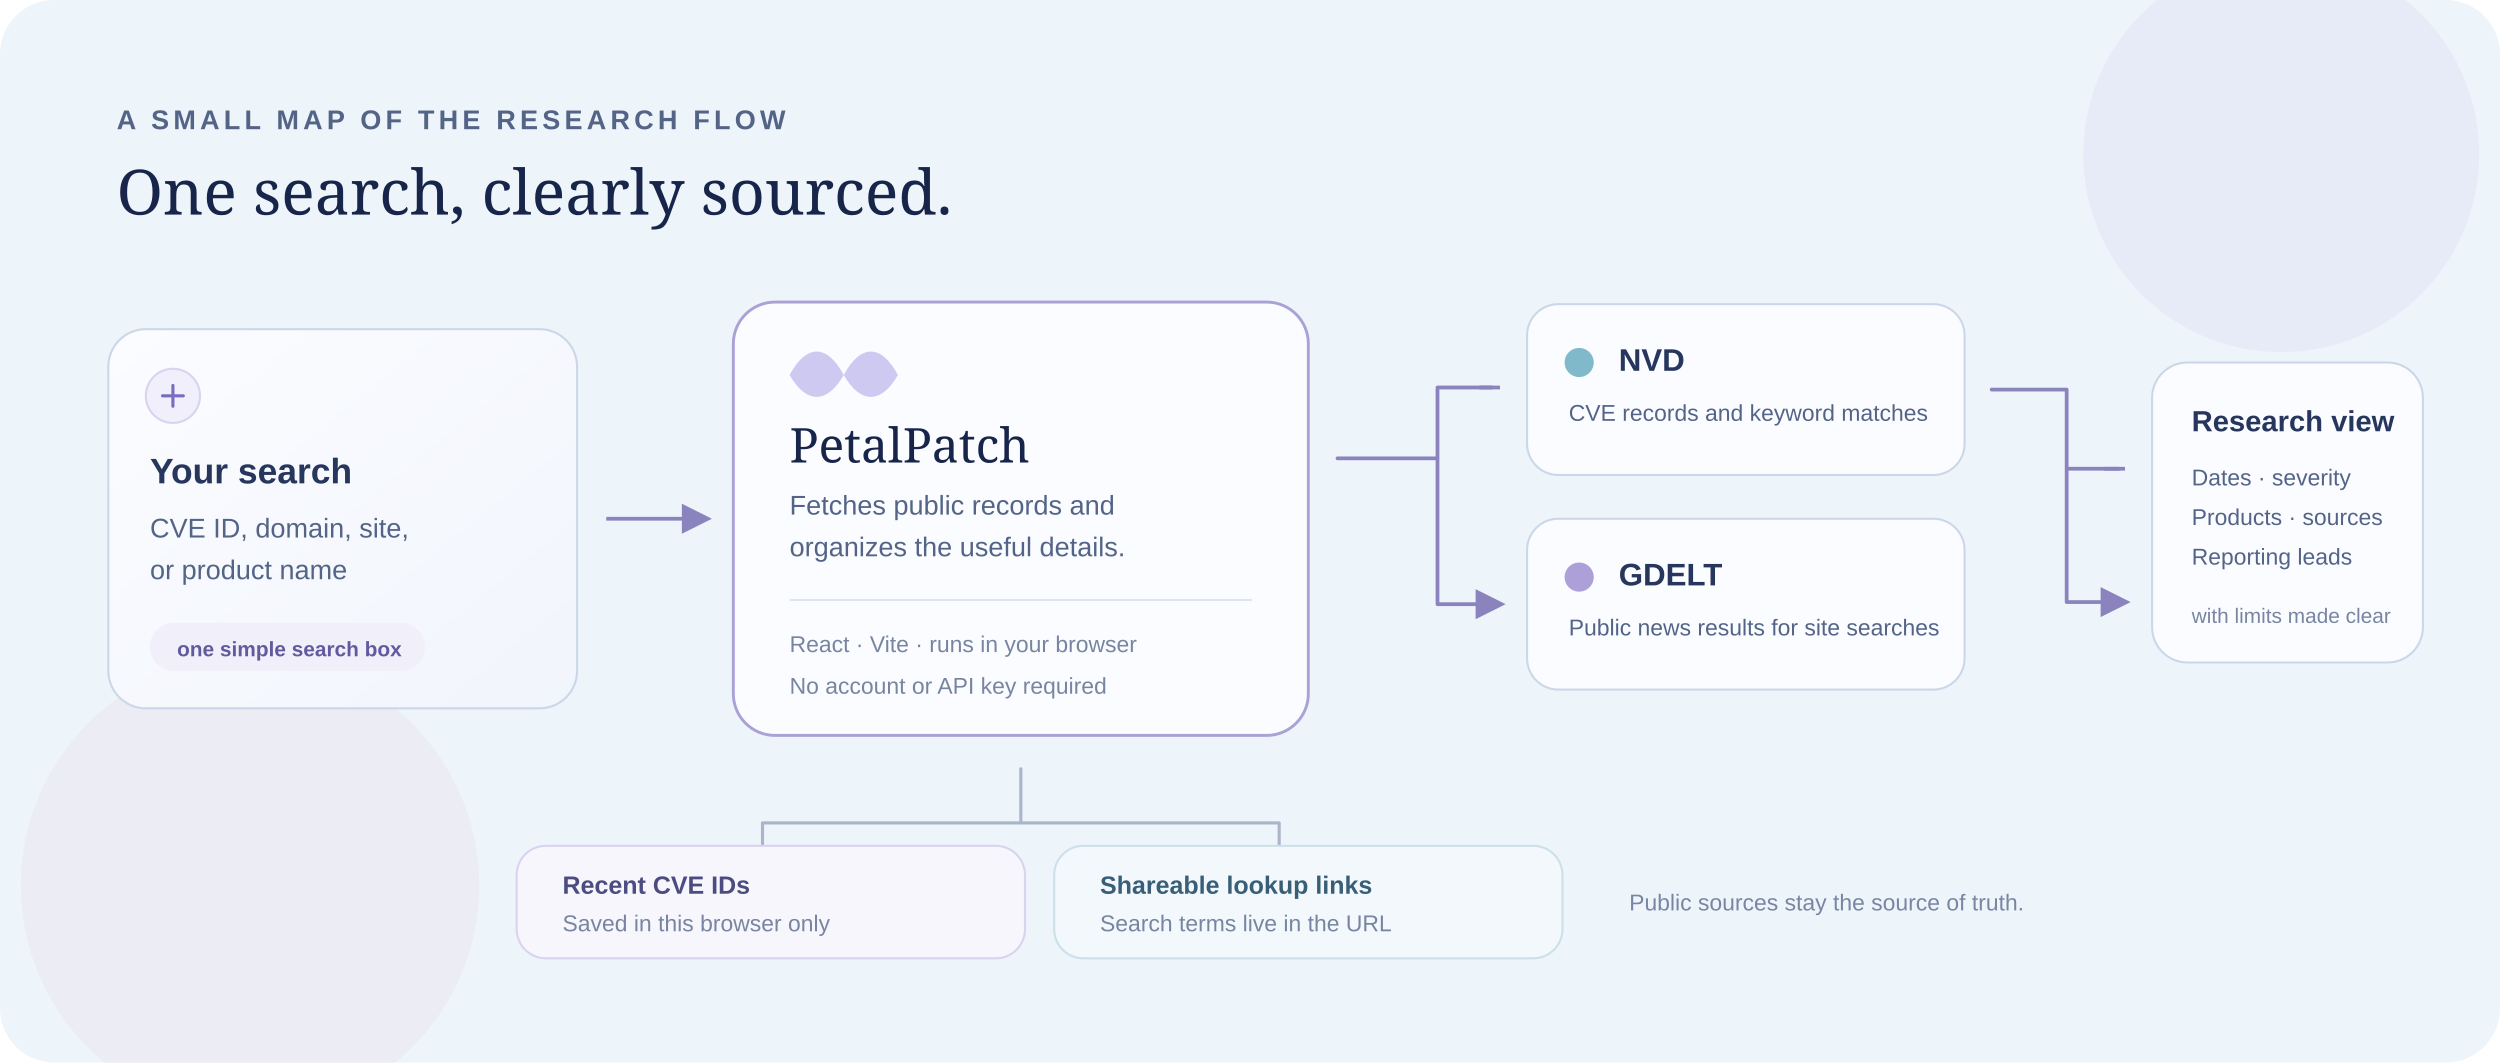
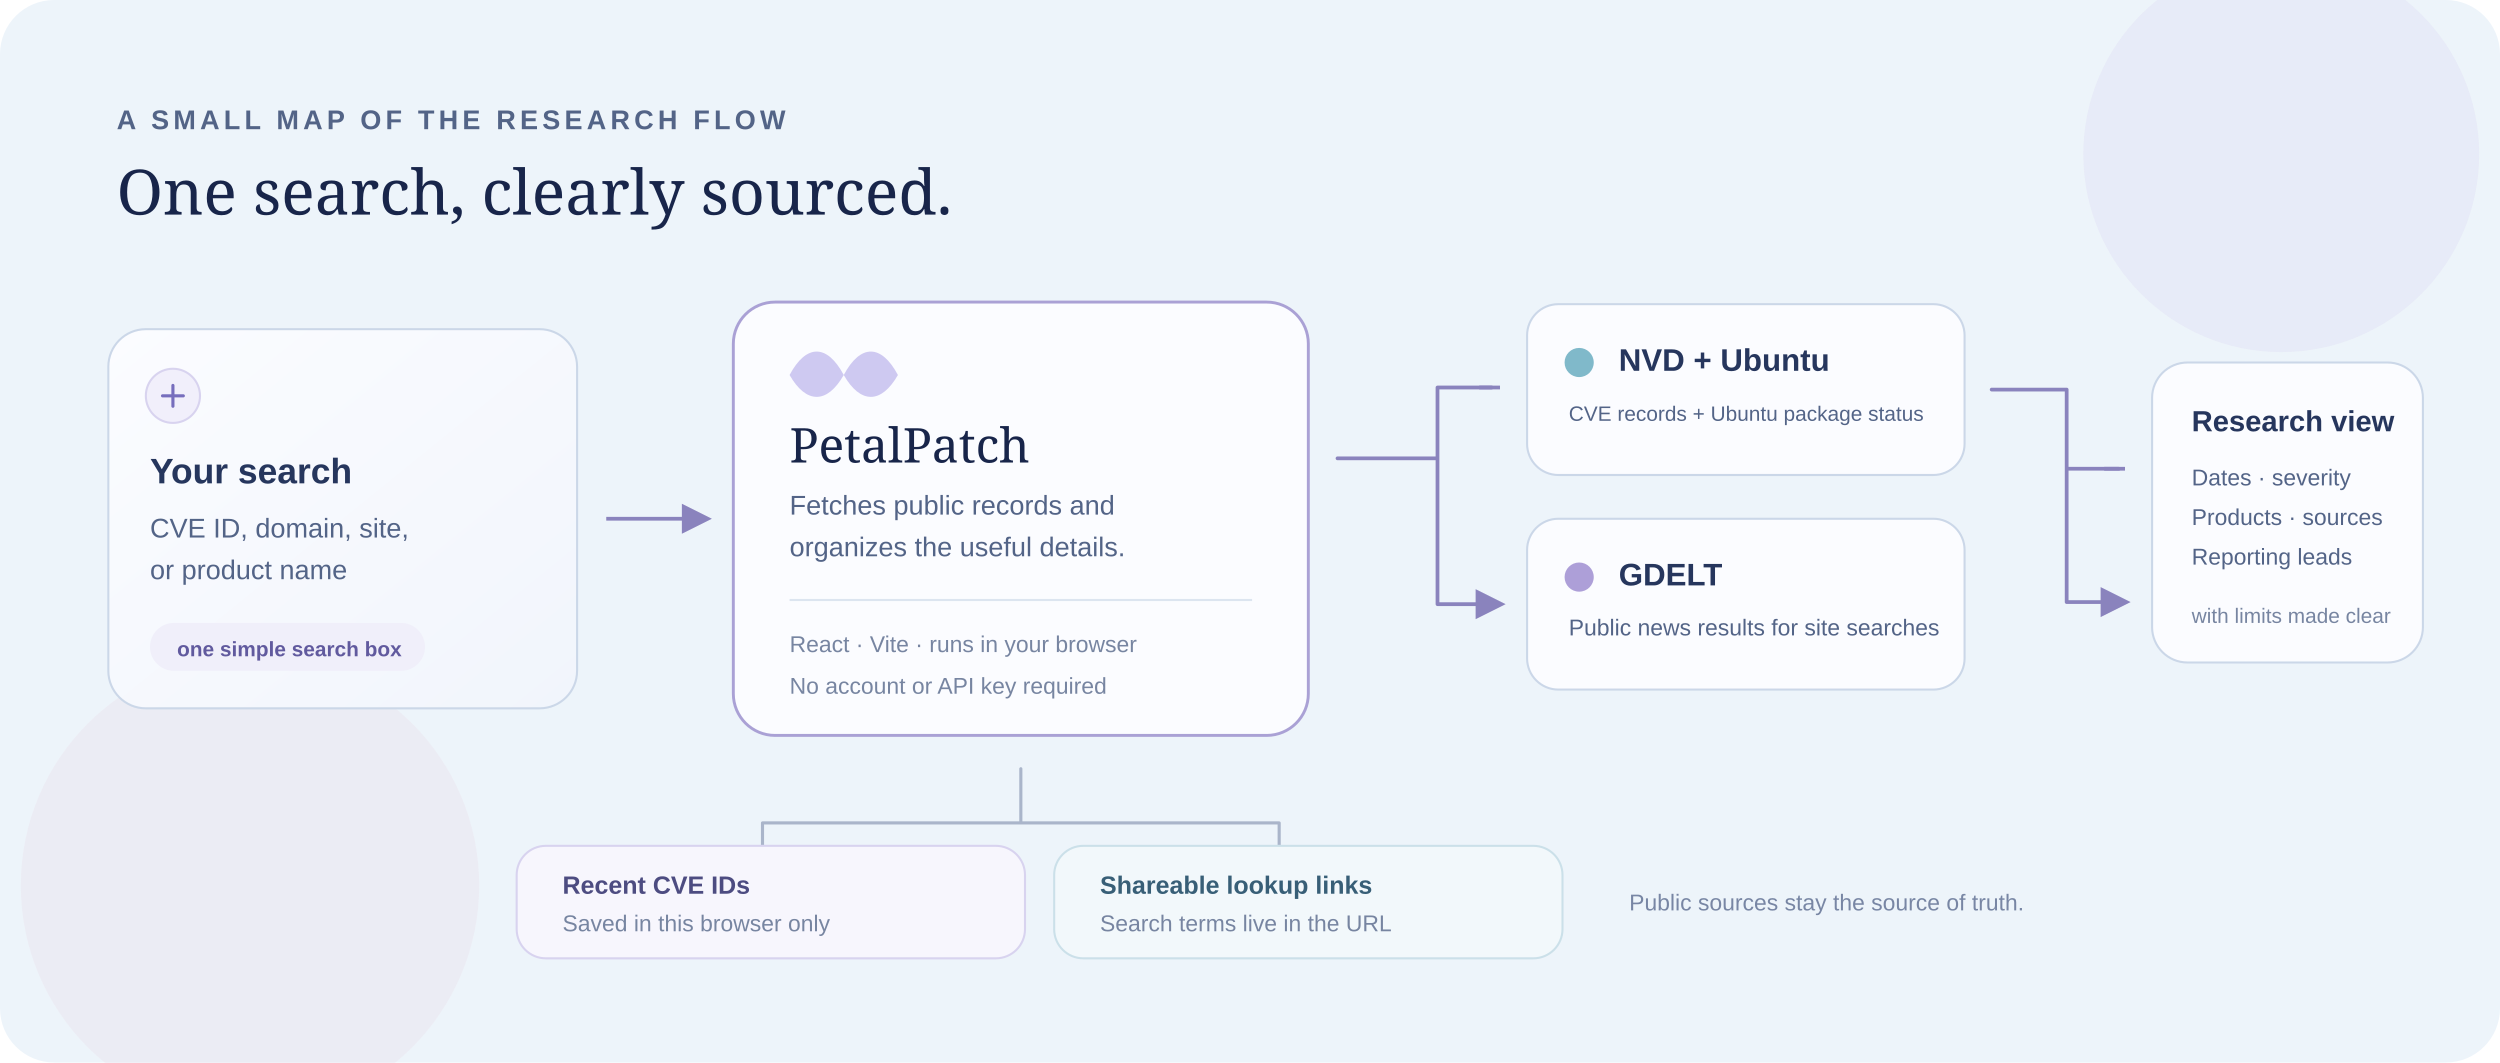
<svg xmlns="http://www.w3.org/2000/svg" viewBox="0 0 1200 510" role="img" aria-labelledby="title desc">
  <defs>
    <marker id="arrow" markerWidth="8" markerHeight="8" refX="6.5" refY="4" orient="auto">
      <path d="M0 0 8 4 0 8Z" fill="#8a83bd" />
    </marker>
    <linearGradient id="paper" x1="0" y1="0" x2="1" y2="1">
      <stop stop-color="#fbfcff" />
      <stop offset="1" stop-color="#f1f5fc" />
    </linearGradient>
  </defs>
  <rect width="1200" height="510" rx="26" fill="#edf4fa" />
  <circle cx="1095" cy="74" r="95" fill="#dcd8f2" opacity=".34" />
  <circle cx="120" cy="425" r="110" fill="#e8d3e1" opacity=".24" />
  <text x="56" y="62" fill="#536487" font-family="Segoe UI, Arial, sans-serif" font-size="13" font-weight="700" letter-spacing="2">A SMALL MAP OF THE RESEARCH FLOW</text>
  <text x="56" y="103" fill="#18254a" font-family="Georgia, serif" font-size="30">One search, clearly sourced.</text>
  <g font-family="Segoe UI, Arial, sans-serif">
    <rect x="52" y="158" width="225" height="182" rx="18" fill="url(#paper)" stroke="#cbd7e8" />
    <circle cx="83" cy="190" r="13" fill="#f1effb" stroke="#d8d3ef" />
    <path d="M78 190h10m-5-5v10" stroke="#776ebd" stroke-width="1.5" stroke-linecap="round" />
    <text x="72" y="232" fill="#26365d" font-size="17" font-weight="700">Your search</text>
    <text x="72" y="258" fill="#536487" font-size="13">CVE ID, domain, site,</text>
    <text x="72" y="278" fill="#536487" font-size="13">or product name</text>
    <rect x="72" y="299" width="132" height="23" rx="11.5" fill="#f0effa" />
    <text x="85" y="315" fill="#615a9e" font-size="10" font-weight="600">one simple search box</text>
    <path d="M291 249h48" fill="none" stroke="#8a83bd" stroke-width="1.8" marker-end="url(#arrow)" />
    <rect x="352" y="145" width="276" height="208" rx="20" fill="#fbfcff" stroke="#aaa1d5" stroke-width="1.4" />
    <path d="M379 180c8-15 18-15 26 0 8-15 18-15 26 0-8 14-18 14-26 0-8 14-18 14-26 0Z" fill="#bdb5eb" opacity=".72" />
    <text x="379" y="222" fill="#18254a" font-family="Georgia, serif" font-size="23">PetalPatch</text>
    <text x="379" y="247" fill="#536487" font-size="13">Fetches public records and</text>
    <text x="379" y="267" fill="#536487" font-size="13">organizes the useful details.</text>
    <line x1="379" y1="288" x2="601" y2="288" stroke="#dce5f0" />
    <text x="379" y="313" fill="#7785a1" font-size="11">React · Vite · runs in your browser</text>
    <text x="379" y="333" fill="#7785a1" font-size="11">No account or API key required</text>
    <path d="M642 220h48v-34h26m-26 34v70h26" fill="none" stroke="#8a83bd" stroke-width="1.8" stroke-linecap="round" stroke-linejoin="round" />
    <path d="M710 186h10m-10 104h10" fill="none" stroke="#8a83bd" stroke-width="1.8" marker-end="url(#arrow)" />
    <rect x="733" y="146" width="210" height="82" rx="15" fill="#fbfcff" stroke="#cbd7e8" />
    <circle cx="758" cy="174" r="7" fill="#80b9ca" />
-     <text x="777" y="178" fill="#26365d" font-size="15" font-weight="700">NVD</text>
-     <text x="753" y="202" fill="#536487" font-size="11">CVE records and keyword matches</text>
+     <text x="777" y="178" fill="#26365d" font-size="15" font-weight="700">NVD + Ubuntu</text>
+     <text x="753" y="202" fill="#536487" font-size="10">CVE records + Ubuntu package status</text>
    <rect x="733" y="249" width="210" height="82" rx="15" fill="#fbfcff" stroke="#cbd7e8" />
    <circle cx="758" cy="277" r="7" fill="#ad9fd8" />
    <text x="777" y="281" fill="#26365d" font-size="15" font-weight="700">GDELT</text>
    <text x="753" y="305" fill="#536487" font-size="11">Public news results for site searches</text>
    <path d="M956 187h36v38h25m-25-38v102h25" fill="none" stroke="#8a83bd" stroke-width="1.8" stroke-linecap="round" stroke-linejoin="round" />
    <path d="M1010 225h10m-10 64h10" fill="none" stroke="#8a83bd" stroke-width="1.8" marker-end="url(#arrow)" />
    <rect x="1033" y="174" width="130" height="144" rx="17" fill="#fbfcff" stroke="#cbd7e8" />
    <text x="1052" y="207" fill="#26365d" font-size="14" font-weight="700">Research view</text>
    <text x="1052" y="233" fill="#536487" font-size="11">Dates · severity</text>
    <text x="1052" y="252" fill="#536487" font-size="11">Products · sources</text>
    <text x="1052" y="271" fill="#536487" font-size="11">Reporting leads</text>
    <text x="1052" y="299" fill="#7785a1" font-size="10">with limits made clear</text>
    <path d="M490 369v26m-124 0h248m-248 0v11m248-11v11" fill="none" stroke="#aab5ca" stroke-width="1.5" stroke-linecap="round" />
    <rect x="248" y="406" width="244" height="54" rx="14" fill="#f7f6fd" stroke="#d8d3ef" />
    <text x="270" y="429" fill="#4d4c81" font-size="12" font-weight="700">Recent CVE IDs</text>
    <text x="270" y="447" fill="#7785a1" font-size="11">Saved in this browser only</text>
    <rect x="506" y="406" width="244" height="54" rx="14" fill="#f2f8fb" stroke="#cbe0e9" />
    <text x="528" y="429" fill="#385f77" font-size="12" font-weight="700">Shareable lookup links</text>
    <text x="528" y="447" fill="#7785a1" font-size="11">Search terms live in the URL</text>
    <text x="782" y="437" fill="#7886a4" font-size="11">Public sources stay the source of truth.</text>
  </g>
</svg>
